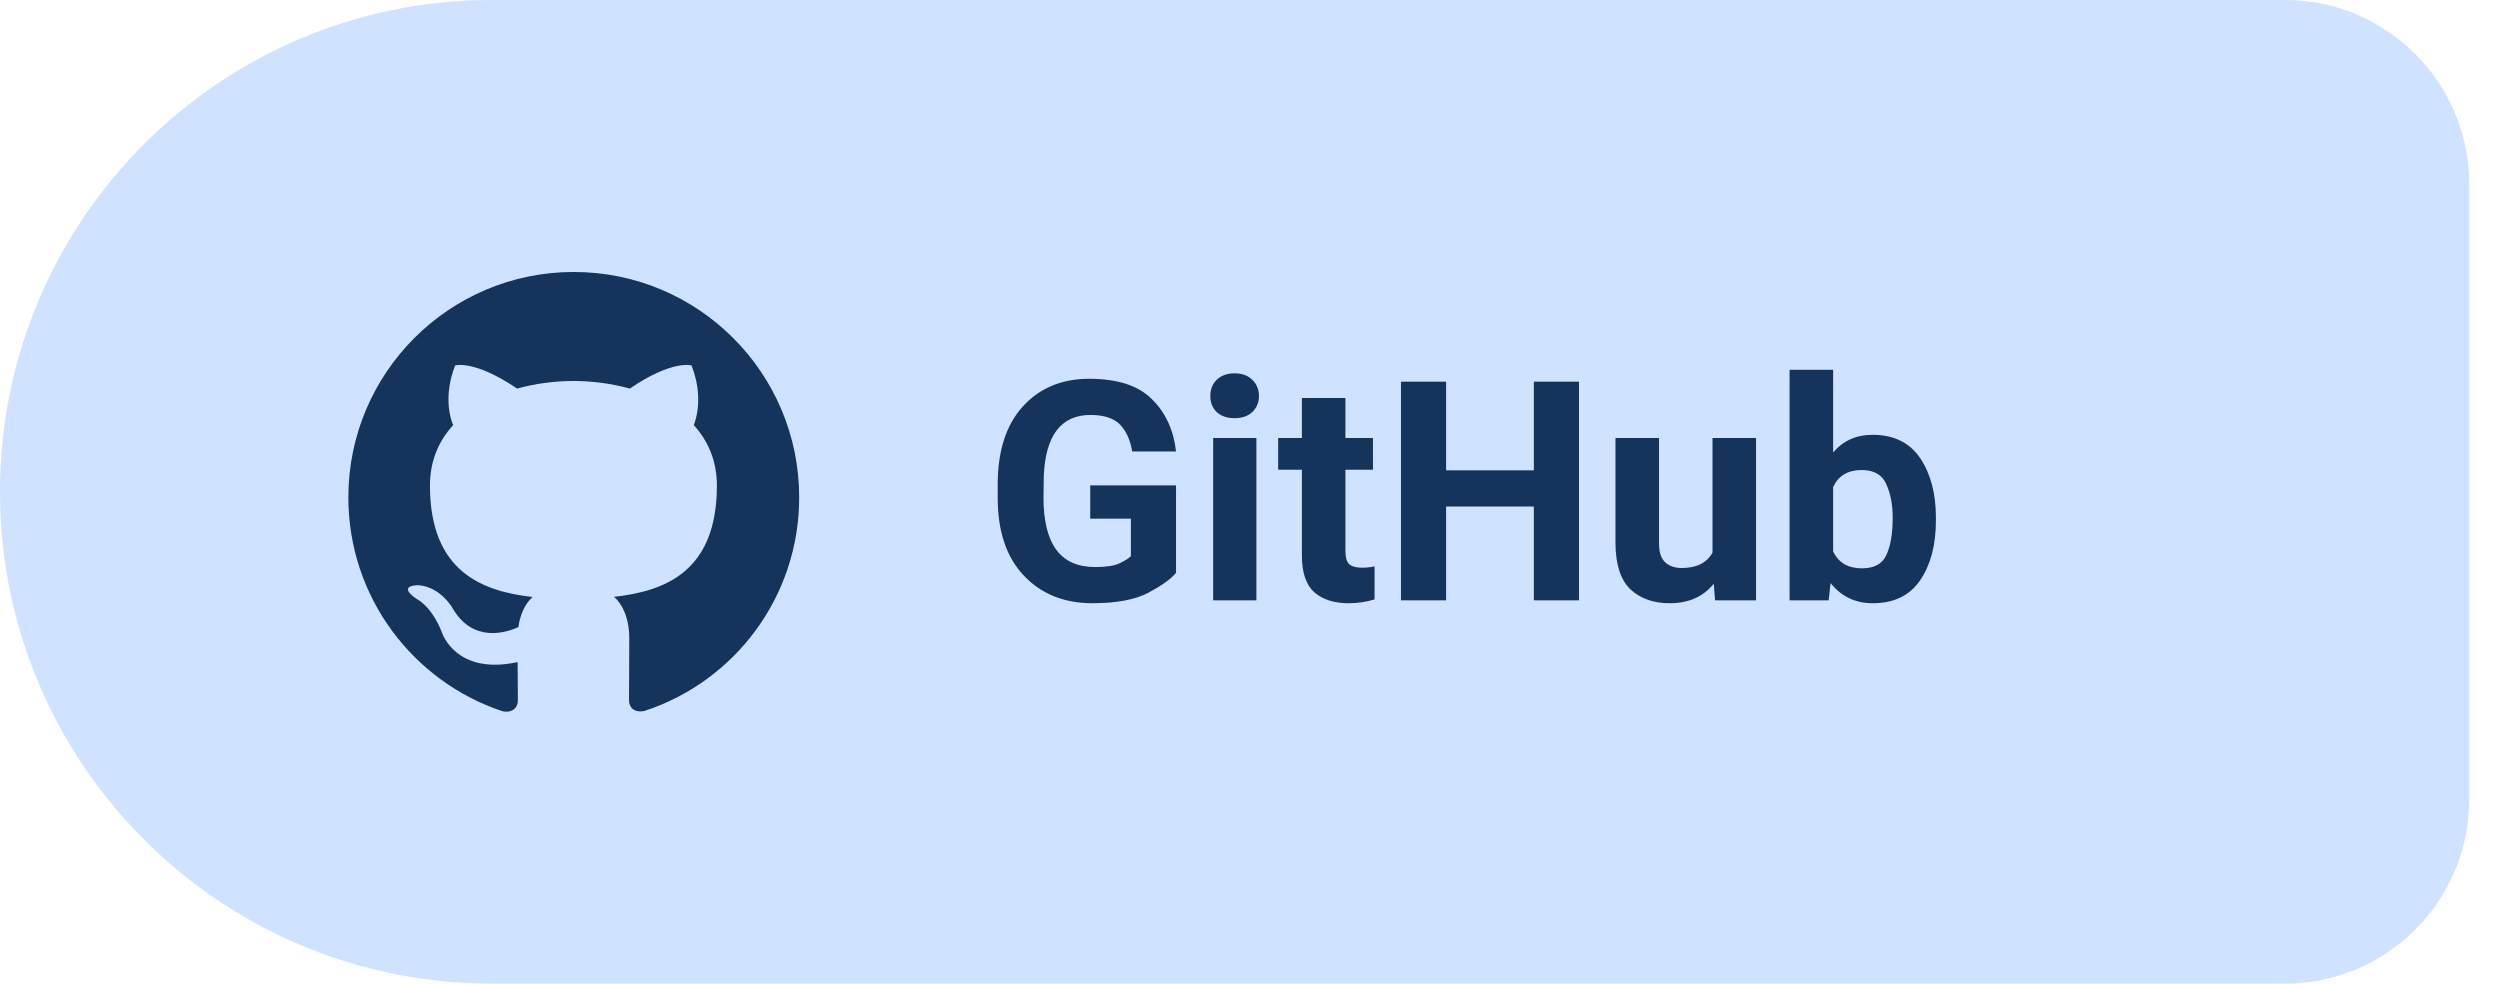
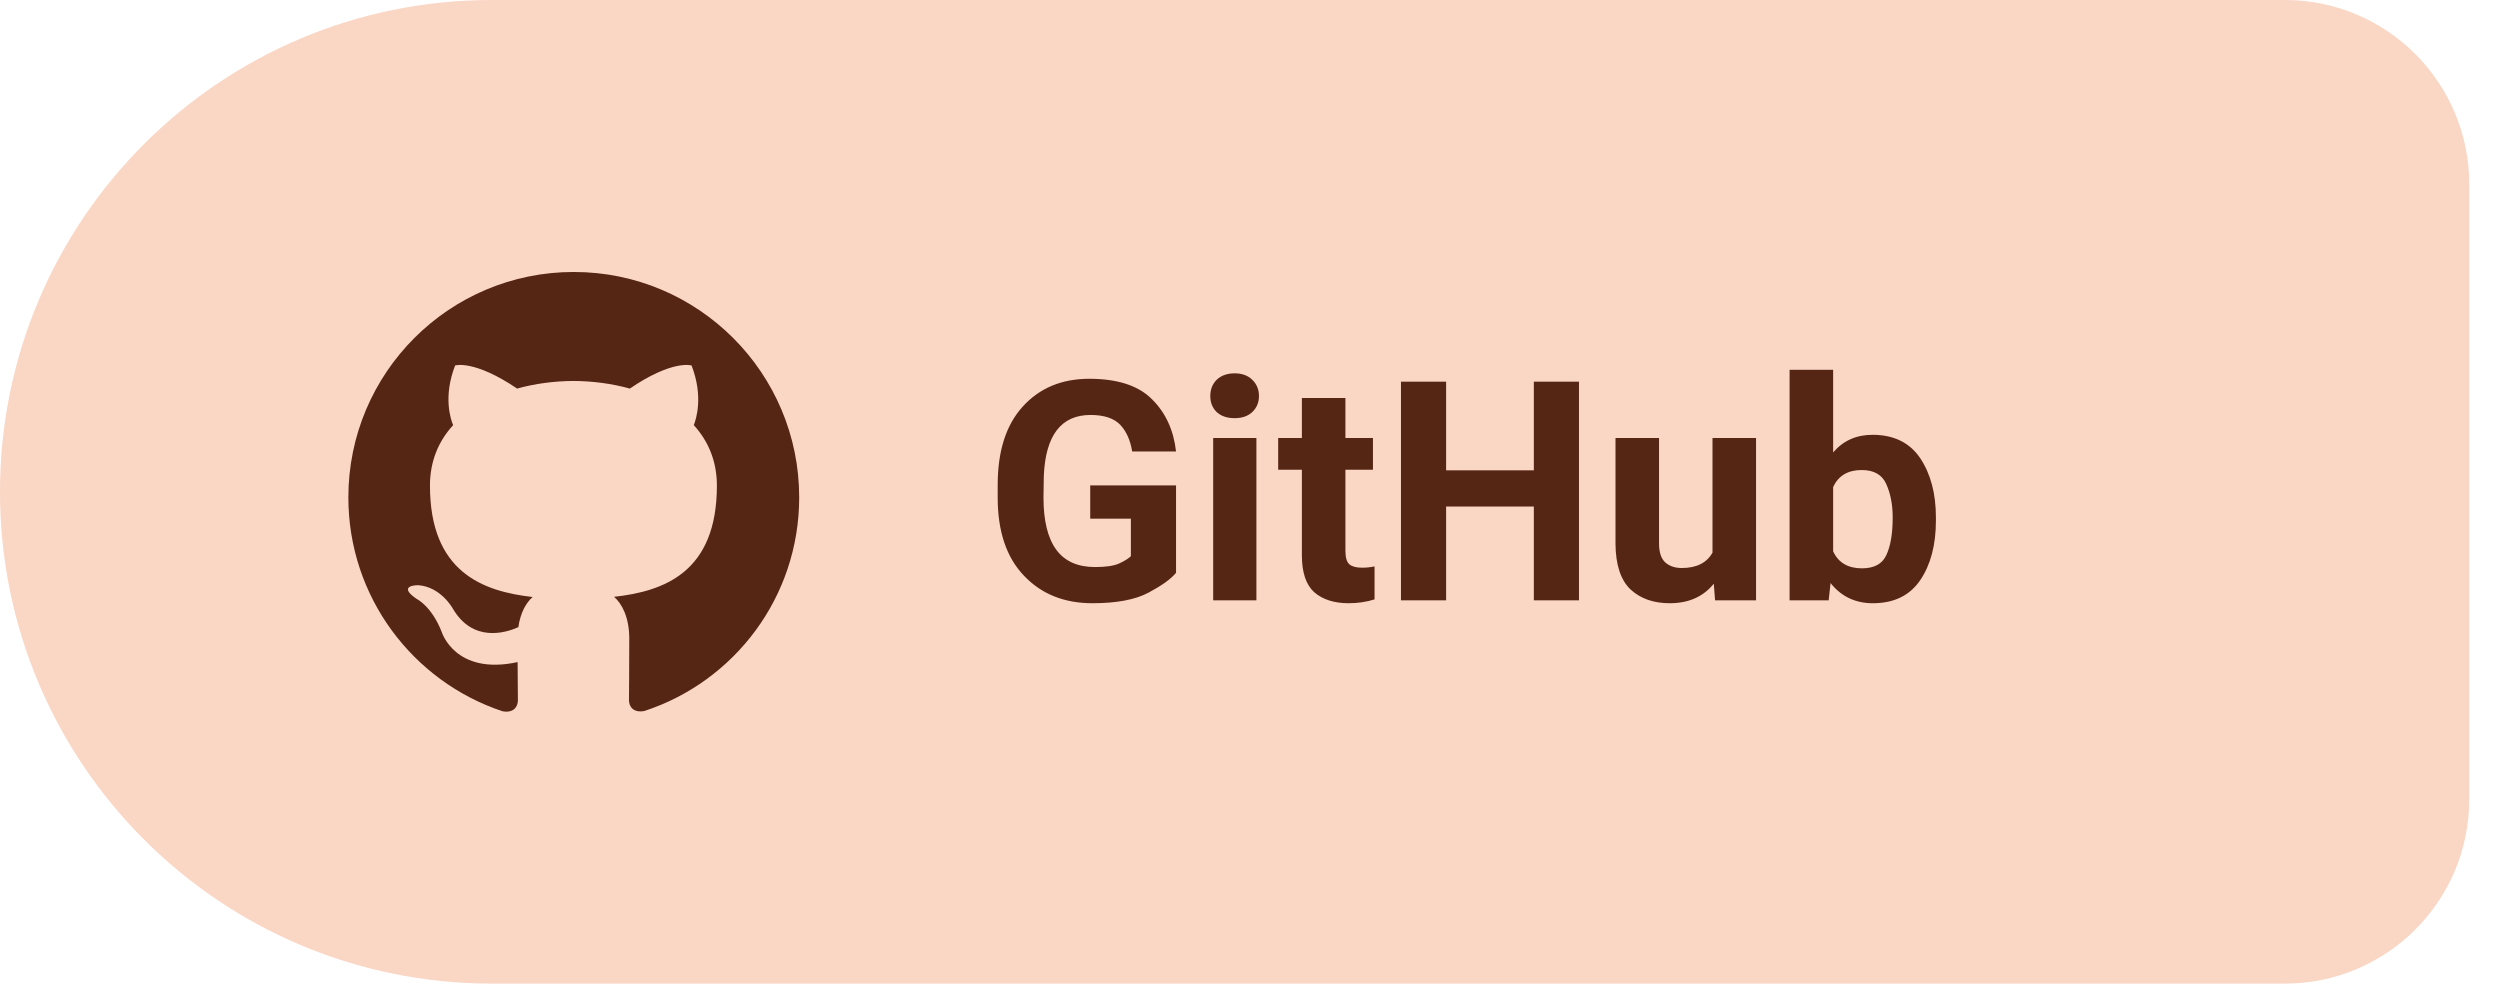
<svg xmlns="http://www.w3.org/2000/svg" width="122" height="48" viewBox="0 0 122 48" role="img" aria-label="Download Levyra from GitHub Releases">
-   <path d="M 24.00 0.00 H 111.50 A 9 9 0 0 1 120.50 9.00 V 39.00 A 9 9 0 0 1 111.50 48.00 H 24.00 A 24 24 0 0 1 0.00 24.00 V 24.00 A 24 24 0 0 1 24.00 0.00 Z" fill="#CFE2FF" />
-   <g transform="translate(28 24)" style="color:#14345C">
+   <path d="M 24.00 0.00 H 111.50 A 9 9 0 0 1 120.50 9.00 V 39.00 A 9 9 0 0 1 111.50 48.00 H 24.00 A 24 24 0 0 1 0.00 24.00 V 24.00 A 24 24 0 0 1 24.00 0.00 Z" fill="#FAD6C4" />
+   <g transform="translate(28 24)" style="color:#562614">
    <g transform="translate(-11 -11) scale(0.9167)">
      <path fill="currentColor" d="M12 .297c-6.63 0-12 5.373-12 12 0 5.303 3.438 9.8 8.205 11.385.6.113.82-.258.82-.577 0-.285-.01-1.04-.015-2.04-3.338.724-4.042-1.61-4.042-1.61C4.422 18.07 3.633 17.7 3.633 17.7c-1.087-.744.084-.729.084-.729 1.205.084 1.838 1.236 1.838 1.236 1.07 1.835 2.809 1.305 3.495.998.108-.776.417-1.305.76-1.605-2.665-.3-5.466-1.332-5.466-5.93 0-1.31.465-2.38 1.235-3.22-.135-.303-.54-1.523.105-3.176 0 0 1.005-.322 3.3 1.23.96-.267 1.98-.399 3-.405 1.02.006 2.04.138 3 .405 2.28-1.552 3.285-1.23 3.285-1.23.645 1.653.24 2.873.12 3.176.765.84 1.23 1.91 1.23 3.22 0 4.61-2.805 5.625-5.475 5.92.42.36.81 1.096.81 2.22 0 1.606-.015 2.896-.015 3.286 0 .315.21.69.825.57C20.565 22.092 24 17.592 24 12.297c0-6.627-5.373-12-12-12" />
    </g>
  </g>
-   <text x="48" y="29.3" fill="#14345C" font-family="Roboto,system-ui,-apple-system,'Segoe UI',Arial,sans-serif" font-size="15" font-weight="600" letter-spacing="0.05">GitHub</text>
+   <text x="48" y="29.3" fill="#562614" font-family="Roboto,system-ui,-apple-system,'Segoe UI',Arial,sans-serif" font-size="15" font-weight="600" letter-spacing="0.05">GitHub</text>
</svg>
